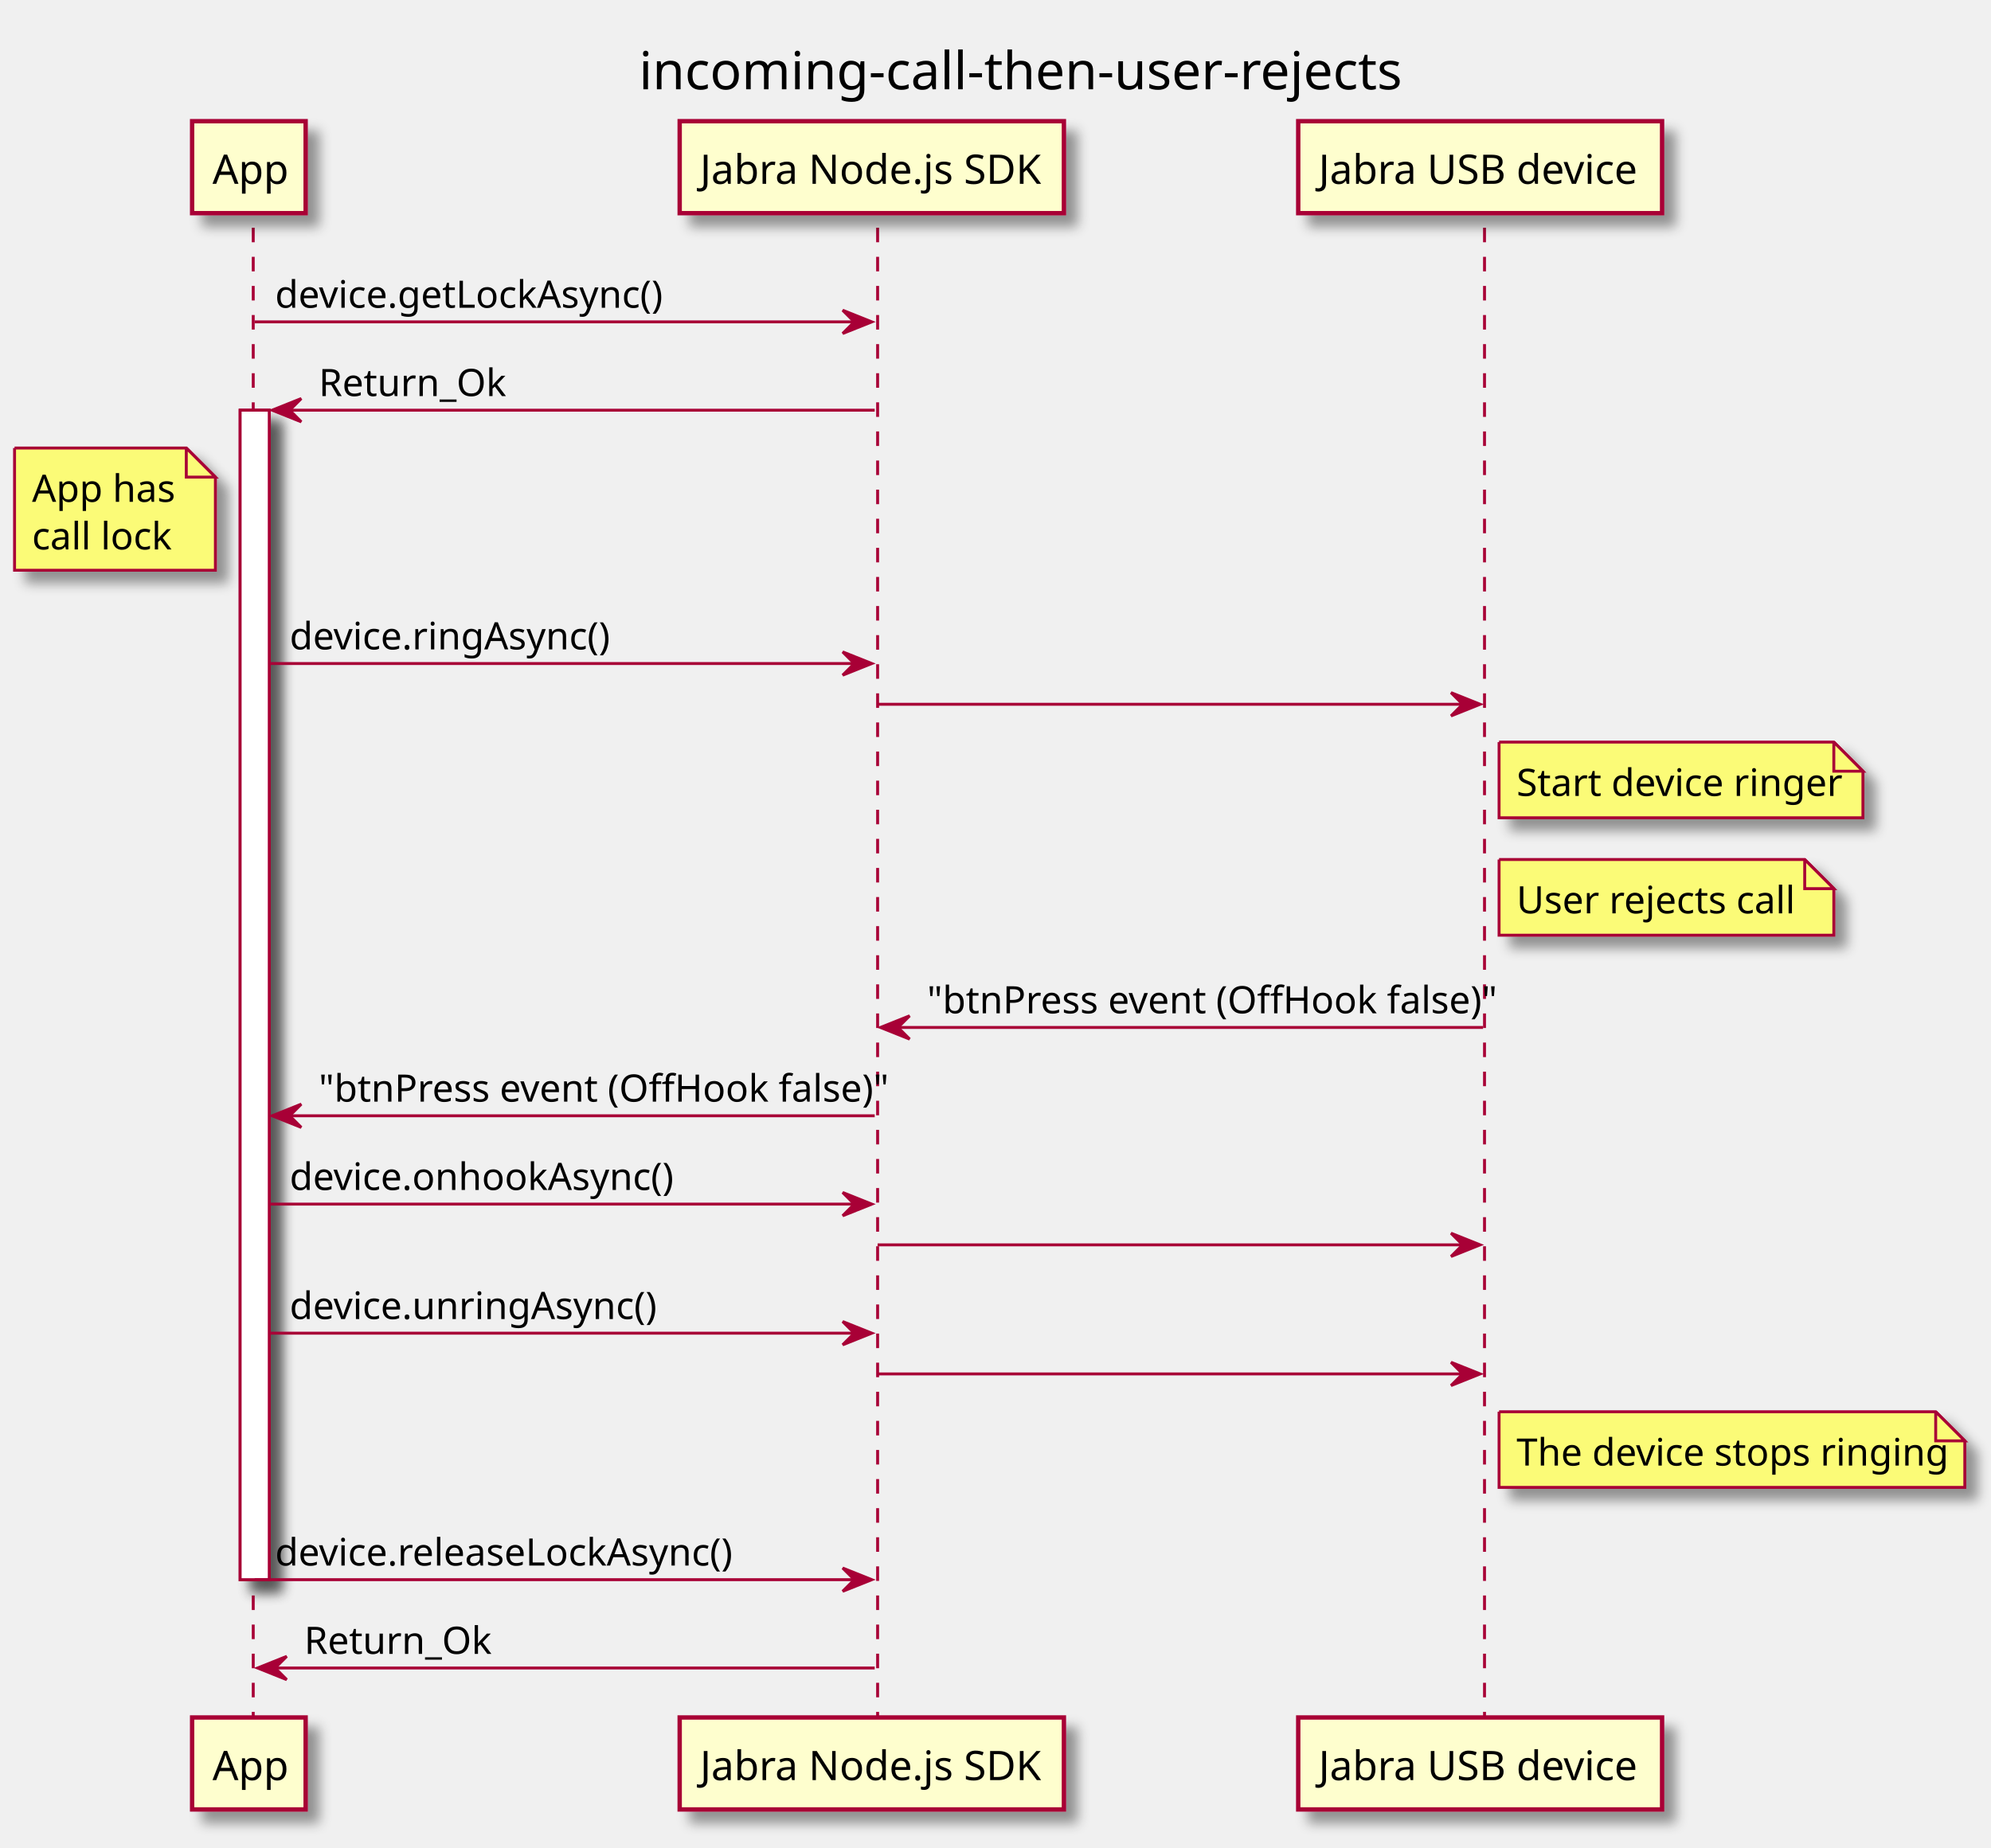
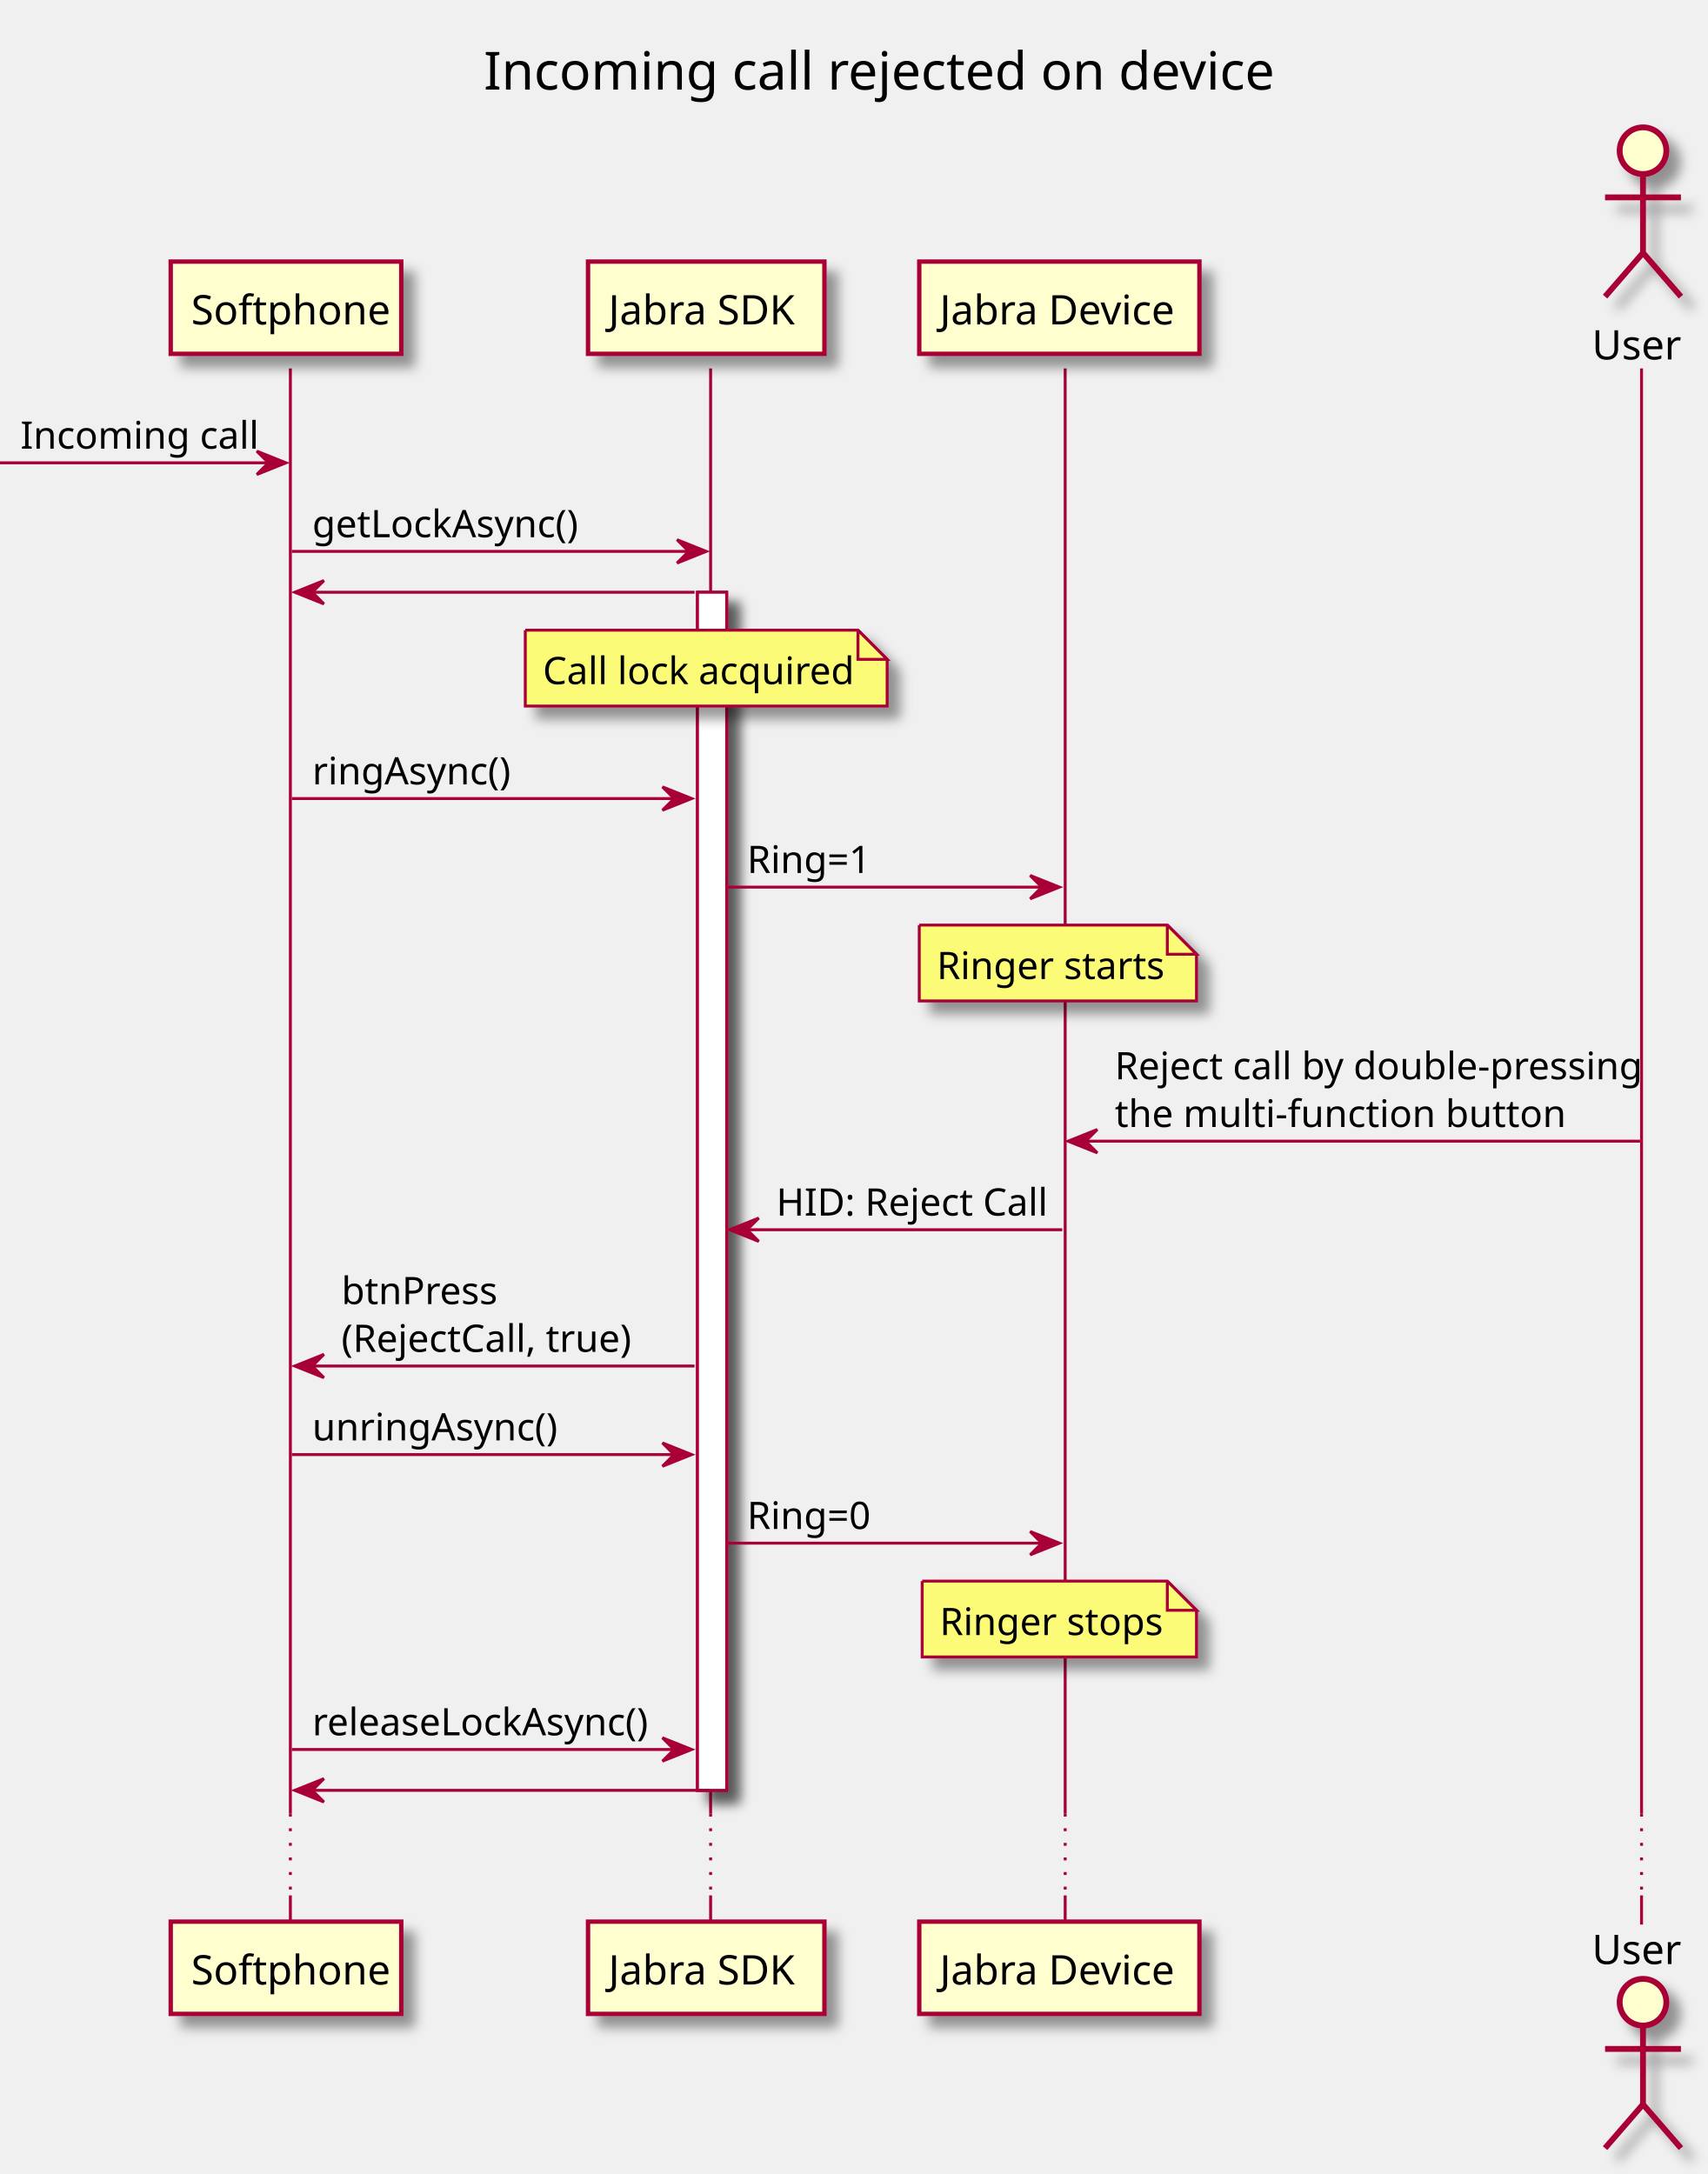
- <svg xmlns="http://www.w3.org/2000/svg" contentScriptType="application/ecmascript" contentStyleType="text/css" height="635px" preserveAspectRatio="none" style="width:684px;height:635px;" version="1.1" viewBox="0 0 684 635" width="684px" zoomAndPan="magnify">
+ <svg xmlns="http://www.w3.org/2000/svg" contentScriptType="application/ecmascript" contentStyleType="text/css" height="745px" preserveAspectRatio="none" style="width:585px;height:745px;" version="1.1" viewBox="0 0 585 745" width="585px" zoomAndPan="magnify">
  <defs>
-     <filter height="300%" id="fnv67krzvjea1" width="300%" x="-1" y="-1">
+     <filter height="300%" id="fiicg6wdbfdlj" width="300%" x="-1" y="-1">
      <feGaussianBlur result="blurOut" stdDeviation="2.0" />
      <feColorMatrix in="blurOut" result="blurOut2" type="matrix" values="0 0 0 0 0 0 0 0 0 0 0 0 0 0 0 0 0 0 .4 0" />
      <feOffset dx="4.0" dy="4.0" in="blurOut2" result="blurOut3" />
      <feBlend in="SourceGraphic" in2="blurOut3" mode="normal" />
    </filter>
  </defs>
  <g>
-     <text fill="#000000" font-family="sans-serif" font-size="18" lengthAdjust="spacing" textLength="245" x="219.5" y="30.686">incoming-call-then-user-rejects</text>
-     <rect fill="#FFFFFF" filter="url(#fnv67krzvjea1)" height="401.867" style="stroke:#A80036;stroke-width:1.0;" width="10" x="82.5" y="140.953" />
-     <line style="stroke:#A80036;stroke-width:1.0;stroke-dasharray:5.0,5.0;" x1="87" x2="87" y1="78.25" y2="591.172" />
-     <line style="stroke:#A80036;stroke-width:1.0;stroke-dasharray:5.0,5.0;" x1="301.5" x2="301.5" y1="78.25" y2="591.172" />
-     <line style="stroke:#A80036;stroke-width:1.0;stroke-dasharray:5.0,5.0;" x1="510" x2="510" y1="78.25" y2="591.172" />
-     <rect fill="#FEFECE" filter="url(#fnv67krzvjea1)" height="31.609" style="stroke:#A80036;stroke-width:1.5;" width="39" x="66" y="41.641" />
-     <text fill="#000000" font-family="sans-serif" font-size="14" lengthAdjust="spacing" textLength="25" x="73" y="63.174">App</text>
-     <rect fill="#FEFECE" filter="url(#fnv67krzvjea1)" height="31.609" style="stroke:#A80036;stroke-width:1.5;" width="39" x="66" y="590.172" />
-     <text fill="#000000" font-family="sans-serif" font-size="14" lengthAdjust="spacing" textLength="25" x="73" y="611.705">App</text>
-     <rect fill="#FEFECE" filter="url(#fnv67krzvjea1)" height="31.609" style="stroke:#A80036;stroke-width:1.5;" width="132" x="233.5" y="41.641" />
-     <text fill="#000000" font-family="sans-serif" font-size="14" lengthAdjust="spacing" textLength="118" x="240.5" y="63.174">Jabra Node.js SDK</text>
-     <rect fill="#FEFECE" filter="url(#fnv67krzvjea1)" height="31.609" style="stroke:#A80036;stroke-width:1.5;" width="132" x="233.5" y="590.172" />
-     <text fill="#000000" font-family="sans-serif" font-size="14" lengthAdjust="spacing" textLength="118" x="240.5" y="611.705">Jabra Node.js SDK</text>
-     <rect fill="#FEFECE" filter="url(#fnv67krzvjea1)" height="31.609" style="stroke:#A80036;stroke-width:1.5;" width="125" x="446" y="41.641" />
-     <text fill="#000000" font-family="sans-serif" font-size="14" lengthAdjust="spacing" textLength="111" x="453" y="63.174">Jabra USB device</text>
-     <rect fill="#FEFECE" filter="url(#fnv67krzvjea1)" height="31.609" style="stroke:#A80036;stroke-width:1.5;" width="125" x="446" y="590.172" />
-     <text fill="#000000" font-family="sans-serif" font-size="14" lengthAdjust="spacing" textLength="111" x="453" y="611.705">Jabra USB device</text>
-     <rect fill="#FFFFFF" filter="url(#fnv67krzvjea1)" height="401.867" style="stroke:#A80036;stroke-width:1.0;" width="10" x="82.5" y="140.953" />
-     <polygon fill="#A80036" points="289.5,106.602,299.5,110.602,289.5,114.602,293.5,110.602" style="stroke:#A80036;stroke-width:1.0;" />
-     <line style="stroke:#A80036;stroke-width:1.0;" x1="87.5" x2="295.5" y1="110.602" y2="110.602" />
-     <text fill="#000000" font-family="sans-serif" font-size="13" lengthAdjust="spacing" textLength="131" x="94.5" y="105.745">device.getLockAsync()</text>
-     <polygon fill="#A80036" points="103.5,136.953,93.5,140.953,103.5,144.953,99.5,140.953" style="stroke:#A80036;stroke-width:1.0;" />
-     <line style="stroke:#A80036;stroke-width:1.0;" x1="97.5" x2="300.5" y1="140.953" y2="140.953" />
-     <text fill="#000000" font-family="sans-serif" font-size="13" lengthAdjust="spacing" textLength="62" x="109.5" y="136.097">Return_Ok</text>
-     <path d="M5,153.953 L5,195.953 L74,195.953 L74,163.953 L64,153.953 L5,153.953 " fill="#FBFB77" filter="url(#fnv67krzvjea1)" style="stroke:#A80036;stroke-width:1.0;" />
-     <path d="M64,153.953 L64,163.953 L74,163.953 L64,153.953 " fill="#FBFB77" style="stroke:#A80036;stroke-width:1.0;" />
-     <text fill="#000000" font-family="sans-serif" font-size="13" lengthAdjust="spacing" textLength="48" x="11" y="172.448">App has</text>
-     <text fill="#000000" font-family="sans-serif" font-size="13" lengthAdjust="spacing" textLength="48" x="11" y="188.8">call lock</text>
-     <polygon fill="#A80036" points="289.5,224.008,299.5,228.008,289.5,232.008,293.5,228.008" style="stroke:#A80036;stroke-width:1.0;" />
-     <line style="stroke:#A80036;stroke-width:1.0;" x1="92.5" x2="295.5" y1="228.008" y2="228.008" />
-     <text fill="#000000" font-family="sans-serif" font-size="13" lengthAdjust="spacing" textLength="106" x="99.5" y="223.151">device.ringAsync()</text>
-     <polygon fill="#A80036" points="498.5,238.008,508.5,242.008,498.5,246.008,502.5,242.008" style="stroke:#A80036;stroke-width:1.0;" />
-     <line style="stroke:#A80036;stroke-width:1.0;" x1="301.5" x2="504.5" y1="242.008" y2="242.008" />
-     <path d="M515,255.008 L515,281.008 L640,281.008 L640,265.008 L630,255.008 L515,255.008 " fill="#FBFB77" filter="url(#fnv67krzvjea1)" style="stroke:#A80036;stroke-width:1.0;" />
-     <path d="M630,255.008 L630,265.008 L640,265.008 L630,255.008 " fill="#FBFB77" style="stroke:#A80036;stroke-width:1.0;" />
-     <text fill="#000000" font-family="sans-serif" font-size="13" lengthAdjust="spacing" textLength="104" x="521" y="273.503">Start device ringer</text>
-     <path d="M515,295.359 L515,321.359 L630,321.359 L630,305.359 L620,295.359 L515,295.359 " fill="#FBFB77" filter="url(#fnv67krzvjea1)" style="stroke:#A80036;stroke-width:1.0;" />
-     <path d="M620,295.359 L620,305.359 L630,305.359 L620,295.359 " fill="#FBFB77" style="stroke:#A80036;stroke-width:1.0;" />
-     <text fill="#000000" font-family="sans-serif" font-size="13" lengthAdjust="spacing" textLength="94" x="521" y="313.854">User rejects call</text>
-     <polygon fill="#A80036" points="312.5,349.062,302.5,353.062,312.5,357.062,308.5,353.062" style="stroke:#A80036;stroke-width:1.0;" />
-     <line style="stroke:#A80036;stroke-width:1.0;" x1="306.5" x2="509.5" y1="353.062" y2="353.062" />
-     <text fill="#000000" font-family="sans-serif" font-size="13" lengthAdjust="spacing" textLength="185" x="318.5" y="348.206">"btnPress event (OffHook false)"</text>
-     <polygon fill="#A80036" points="103.5,379.414,93.5,383.414,103.5,387.414,99.5,383.414" style="stroke:#A80036;stroke-width:1.0;" />
-     <line style="stroke:#A80036;stroke-width:1.0;" x1="97.5" x2="300.5" y1="383.414" y2="383.414" />
-     <text fill="#000000" font-family="sans-serif" font-size="13" lengthAdjust="spacing" textLength="185" x="109.5" y="378.558">"btnPress event (OffHook false)"</text>
-     <polygon fill="#A80036" points="289.5,409.766,299.5,413.766,289.5,417.766,293.5,413.766" style="stroke:#A80036;stroke-width:1.0;" />
-     <line style="stroke:#A80036;stroke-width:1.0;" x1="92.5" x2="295.5" y1="413.766" y2="413.766" />
-     <text fill="#000000" font-family="sans-serif" font-size="13" lengthAdjust="spacing" textLength="127" x="99.5" y="408.909">device.onhookAsync()</text>
-     <polygon fill="#A80036" points="498.5,423.766,508.5,427.766,498.5,431.766,502.5,427.766" style="stroke:#A80036;stroke-width:1.0;" />
-     <line style="stroke:#A80036;stroke-width:1.0;" x1="301.5" x2="504.5" y1="427.766" y2="427.766" />
-     <polygon fill="#A80036" points="289.5,454.117,299.5,458.117,289.5,462.117,293.5,458.117" style="stroke:#A80036;stroke-width:1.0;" />
-     <line style="stroke:#A80036;stroke-width:1.0;" x1="92.5" x2="295.5" y1="458.117" y2="458.117" />
-     <text fill="#000000" font-family="sans-serif" font-size="13" lengthAdjust="spacing" textLength="120" x="99.5" y="453.261">device.unringAsync()</text>
-     <polygon fill="#A80036" points="498.5,468.117,508.5,472.117,498.5,476.117,502.5,472.117" style="stroke:#A80036;stroke-width:1.0;" />
-     <line style="stroke:#A80036;stroke-width:1.0;" x1="301.5" x2="504.5" y1="472.117" y2="472.117" />
-     <path d="M515,485.117 L515,511.117 L675,511.117 L675,495.117 L665,485.117 L515,485.117 " fill="#FBFB77" filter="url(#fnv67krzvjea1)" style="stroke:#A80036;stroke-width:1.0;" />
-     <path d="M665,485.117 L665,495.117 L675,495.117 L665,485.117 " fill="#FBFB77" style="stroke:#A80036;stroke-width:1.0;" />
-     <text fill="#000000" font-family="sans-serif" font-size="13" lengthAdjust="spacing" textLength="139" x="521" y="503.612">The device stops ringing</text>
-     <polygon fill="#A80036" points="289.5,538.82,299.5,542.82,289.5,546.82,293.5,542.82" style="stroke:#A80036;stroke-width:1.0;" />
-     <line style="stroke:#A80036;stroke-width:1.0;" x1="87.5" x2="295.5" y1="542.82" y2="542.82" />
-     <text fill="#000000" font-family="sans-serif" font-size="13" lengthAdjust="spacing" textLength="155" x="94.5" y="537.964">device.releaseLockAsync()</text>
-     <polygon fill="#A80036" points="98.5,569.172,88.5,573.172,98.5,577.172,94.5,573.172" style="stroke:#A80036;stroke-width:1.0;" />
-     <line style="stroke:#A80036;stroke-width:1.0;" x1="92.5" x2="300.5" y1="573.172" y2="573.172" />
-     <text fill="#000000" font-family="sans-serif" font-size="13" lengthAdjust="spacing" textLength="62" x="104.5" y="568.315">Return_Ok</text>
+     <text fill="#000000" font-family="sans-serif" font-size="18" lengthAdjust="spacing" textLength="254" x="165.75" y="30.686">Incoming call rejected on device</text>
+     <rect fill="#FFFFFF" filter="url(#fiicg6wdbfdlj)" height="410.57" style="stroke:#A80036;stroke-width:1.0;" width="10" x="239" y="202.953" />
+     <line style="stroke:#A80036;stroke-width:1.0;" x1="99.5" x2="99.5" y1="126.25" y2="621.523" />
+     <line style="stroke:#A80036;stroke-width:1.0;stroke-dasharray:1.0,4.0;" x1="99.5" x2="99.5" y1="621.523" y2="649.523" />
+     <line style="stroke:#A80036;stroke-width:1.0;" x1="99.5" x2="99.5" y1="649.523" y2="659.523" />
+     <line style="stroke:#A80036;stroke-width:1.0;" x1="243.5" x2="243.5" y1="126.25" y2="621.523" />
+     <line style="stroke:#A80036;stroke-width:1.0;stroke-dasharray:1.0,4.0;" x1="243.5" x2="243.5" y1="621.523" y2="649.523" />
+     <line style="stroke:#A80036;stroke-width:1.0;" x1="243.5" x2="243.5" y1="649.523" y2="659.523" />
+     <line style="stroke:#A80036;stroke-width:1.0;" x1="365" x2="365" y1="126.25" y2="621.523" />
+     <line style="stroke:#A80036;stroke-width:1.0;stroke-dasharray:1.0,4.0;" x1="365" x2="365" y1="621.523" y2="649.523" />
+     <line style="stroke:#A80036;stroke-width:1.0;" x1="365" x2="365" y1="649.523" y2="659.523" />
+     <line style="stroke:#A80036;stroke-width:1.0;" x1="562.5" x2="562.5" y1="126.25" y2="621.523" />
+     <line style="stroke:#A80036;stroke-width:1.0;stroke-dasharray:1.0,4.0;" x1="562.5" x2="562.5" y1="621.523" y2="649.523" />
+     <line style="stroke:#A80036;stroke-width:1.0;" x1="562.5" x2="562.5" y1="649.523" y2="659.523" />
+     <rect fill="#FEFECE" filter="url(#fiicg6wdbfdlj)" height="31.609" style="stroke:#A80036;stroke-width:1.5;" width="79" x="58.5" y="89.641" />
+     <text fill="#000000" font-family="sans-serif" font-size="14" lengthAdjust="spacing" textLength="65" x="65.5" y="111.174">Softphone</text>
+     <rect fill="#FEFECE" filter="url(#fiicg6wdbfdlj)" height="31.609" style="stroke:#A80036;stroke-width:1.5;" width="79" x="58.5" y="658.523" />
+     <text fill="#000000" font-family="sans-serif" font-size="14" lengthAdjust="spacing" textLength="65" x="65.5" y="680.057">Softphone</text>
+     <rect fill="#FEFECE" filter="url(#fiicg6wdbfdlj)" height="31.609" style="stroke:#A80036;stroke-width:1.5;" width="81" x="201.5" y="89.641" />
+     <text fill="#000000" font-family="sans-serif" font-size="14" lengthAdjust="spacing" textLength="67" x="208.5" y="111.174">Jabra SDK</text>
+     <rect fill="#FEFECE" filter="url(#fiicg6wdbfdlj)" height="31.609" style="stroke:#A80036;stroke-width:1.5;" width="81" x="201.5" y="658.523" />
+     <text fill="#000000" font-family="sans-serif" font-size="14" lengthAdjust="spacing" textLength="67" x="208.5" y="680.057">Jabra SDK</text>
+     <rect fill="#FEFECE" filter="url(#fiicg6wdbfdlj)" height="31.609" style="stroke:#A80036;stroke-width:1.5;" width="96" x="315" y="89.641" />
+     <text fill="#000000" font-family="sans-serif" font-size="14" lengthAdjust="spacing" textLength="82" x="322" y="111.174">Jabra Device</text>
+     <rect fill="#FEFECE" filter="url(#fiicg6wdbfdlj)" height="31.609" style="stroke:#A80036;stroke-width:1.5;" width="96" x="315" y="658.523" />
+     <text fill="#000000" font-family="sans-serif" font-size="14" lengthAdjust="spacing" textLength="82" x="322" y="680.057">Jabra Device</text>
+     <text fill="#000000" font-family="sans-serif" font-size="14" lengthAdjust="spacing" textLength="29" x="545.5" y="123.174">User</text>
+     <ellipse cx="563" cy="51.641" fill="#FEFECE" filter="url(#fiicg6wdbfdlj)" rx="8" ry="8" style="stroke:#A80036;stroke-width:2.0;" />
+     <path d="M563,59.641 L563,86.641 M550,67.641 L576,67.641 M563,86.641 L550,101.641 M563,86.641 L576,101.641 " fill="none" filter="url(#fiicg6wdbfdlj)" style="stroke:#A80036;stroke-width:2.0;" />
+     <text fill="#000000" font-family="sans-serif" font-size="14" lengthAdjust="spacing" textLength="29" x="545.5" y="673.057">User</text>
+     <ellipse cx="563" cy="686.133" fill="#FEFECE" filter="url(#fiicg6wdbfdlj)" rx="8" ry="8" style="stroke:#A80036;stroke-width:2.0;" />
+     <path d="M563,694.133 L563,721.133 M550,702.133 L576,702.133 M563,721.133 L550,736.133 M563,721.133 L576,736.133 " fill="none" filter="url(#fiicg6wdbfdlj)" style="stroke:#A80036;stroke-width:2.0;" />
+     <rect fill="#FFFFFF" filter="url(#fiicg6wdbfdlj)" height="410.57" style="stroke:#A80036;stroke-width:1.0;" width="10" x="239" y="202.953" />
+     <polygon fill="#A80036" points="88,154.602,98,158.602,88,162.602,92,158.602" style="stroke:#A80036;stroke-width:1.0;" />
+     <line style="stroke:#A80036;stroke-width:1.0;" x1="0" x2="94" y1="158.602" y2="158.602" />
+     <text fill="#000000" font-family="sans-serif" font-size="13" lengthAdjust="spacing" textLength="76" x="7" y="153.745">Incoming call</text>
+     <polygon fill="#A80036" points="232,184.953,242,188.953,232,192.953,236,188.953" style="stroke:#A80036;stroke-width:1.0;" />
+     <line style="stroke:#A80036;stroke-width:1.0;" x1="100" x2="238" y1="188.953" y2="188.953" />
+     <text fill="#000000" font-family="sans-serif" font-size="13" lengthAdjust="spacing" textLength="91" x="107" y="184.097">getLockAsync()</text>
+     <polygon fill="#A80036" points="111,198.953,101,202.953,111,206.953,107,202.953" style="stroke:#A80036;stroke-width:1.0;" />
+     <line style="stroke:#A80036;stroke-width:1.0;" x1="105" x2="238" y1="202.953" y2="202.953" />
+     <path d="M180,215.953 L180,241.953 L304,241.953 L304,225.953 L294,215.953 L180,215.953 " fill="#FBFB77" filter="url(#fiicg6wdbfdlj)" style="stroke:#A80036;stroke-width:1.0;" />
+     <path d="M294,215.953 L294,225.953 L304,225.953 L294,215.953 " fill="#FBFB77" style="stroke:#A80036;stroke-width:1.0;" />
+     <text fill="#000000" font-family="sans-serif" font-size="13" lengthAdjust="spacing" textLength="103" x="186" y="234.448">Call lock acquired</text>
+     <polygon fill="#A80036" points="227,269.656,237,273.656,227,277.656,231,273.656" style="stroke:#A80036;stroke-width:1.0;" />
+     <line style="stroke:#A80036;stroke-width:1.0;" x1="100" x2="233" y1="273.656" y2="273.656" />
+     <text fill="#000000" font-family="sans-serif" font-size="13" lengthAdjust="spacing" textLength="66" x="107" y="268.8">ringAsync()</text>
+     <polygon fill="#A80036" points="353,300.008,363,304.008,353,308.008,357,304.008" style="stroke:#A80036;stroke-width:1.0;" />
+     <line style="stroke:#A80036;stroke-width:1.0;" x1="249" x2="359" y1="304.008" y2="304.008" />
+     <text fill="#000000" font-family="sans-serif" font-size="13" lengthAdjust="spacing" textLength="41" x="256" y="299.151">Ring=1</text>
+     <path d="M315,317.008 L315,343.008 L410,343.008 L410,327.008 L400,317.008 L315,317.008 " fill="#FBFB77" filter="url(#fiicg6wdbfdlj)" style="stroke:#A80036;stroke-width:1.0;" />
+     <path d="M400,317.008 L400,327.008 L410,327.008 L400,317.008 " fill="#FBFB77" style="stroke:#A80036;stroke-width:1.0;" />
+     <text fill="#000000" font-family="sans-serif" font-size="13" lengthAdjust="spacing" textLength="74" x="321" y="335.503">Ringer starts</text>
+     <polygon fill="#A80036" points="376,387.062,366,391.062,376,395.062,372,391.062" style="stroke:#A80036;stroke-width:1.0;" />
+     <line style="stroke:#A80036;stroke-width:1.0;" x1="370" x2="562" y1="391.062" y2="391.062" />
+     <text fill="#000000" font-family="sans-serif" font-size="13" lengthAdjust="spacing" textLength="174" x="382" y="369.854">Reject call by double-pressing</text>
+     <text fill="#000000" font-family="sans-serif" font-size="13" lengthAdjust="spacing" textLength="139" x="382" y="386.206">the multi-function button</text>
+     <polygon fill="#A80036" points="260,417.414,250,421.414,260,425.414,256,421.414" style="stroke:#A80036;stroke-width:1.0;" />
+     <line style="stroke:#A80036;stroke-width:1.0;" x1="254" x2="364" y1="421.414" y2="421.414" />
+     <text fill="#000000" font-family="sans-serif" font-size="13" lengthAdjust="spacing" textLength="92" x="266" y="416.558">HID: Reject Call</text>
+     <polygon fill="#A80036" points="111,464.117,101,468.117,111,472.117,107,468.117" style="stroke:#A80036;stroke-width:1.0;" />
+     <line style="stroke:#A80036;stroke-width:1.0;" x1="105" x2="238" y1="468.117" y2="468.117" />
+     <text fill="#000000" font-family="sans-serif" font-size="13" lengthAdjust="spacing" textLength="52" x="117" y="446.909">btnPress</text>
+     <text fill="#000000" font-family="sans-serif" font-size="13" lengthAdjust="spacing" textLength="97" x="117" y="463.261">(RejectCall, true)</text>
+     <polygon fill="#A80036" points="227,494.469,237,498.469,227,502.469,231,498.469" style="stroke:#A80036;stroke-width:1.0;" />
+     <line style="stroke:#A80036;stroke-width:1.0;" x1="100" x2="233" y1="498.469" y2="498.469" />
+     <text fill="#000000" font-family="sans-serif" font-size="13" lengthAdjust="spacing" textLength="80" x="107" y="493.612">unringAsync()</text>
+     <polygon fill="#A80036" points="353,524.82,363,528.82,353,532.82,357,528.82" style="stroke:#A80036;stroke-width:1.0;" />
+     <line style="stroke:#A80036;stroke-width:1.0;" x1="249" x2="359" y1="528.82" y2="528.82" />
+     <text fill="#000000" font-family="sans-serif" font-size="13" lengthAdjust="spacing" textLength="41" x="256" y="523.964">Ring=0</text>
+     <path d="M316,541.82 L316,567.82 L410,567.82 L410,551.82 L400,541.82 L316,541.82 " fill="#FBFB77" filter="url(#fiicg6wdbfdlj)" style="stroke:#A80036;stroke-width:1.0;" />
+     <path d="M400,541.82 L400,551.82 L410,551.82 L400,541.82 " fill="#FBFB77" style="stroke:#A80036;stroke-width:1.0;" />
+     <text fill="#000000" font-family="sans-serif" font-size="13" lengthAdjust="spacing" textLength="73" x="322" y="560.315">Ringer stops</text>
+     <polygon fill="#A80036" points="227,595.523,237,599.523,227,603.523,231,599.523" style="stroke:#A80036;stroke-width:1.0;" />
+     <line style="stroke:#A80036;stroke-width:1.0;" x1="100" x2="233" y1="599.523" y2="599.523" />
+     <text fill="#000000" font-family="sans-serif" font-size="13" lengthAdjust="spacing" textLength="115" x="107" y="594.667">releaseLockAsync()</text>
+     <polygon fill="#A80036" points="111,609.523,101,613.523,111,617.523,107,613.523" style="stroke:#A80036;stroke-width:1.0;" />
+     <line style="stroke:#A80036;stroke-width:1.0;" x1="105" x2="243" y1="613.523" y2="613.523" />
  </g>
</svg>
